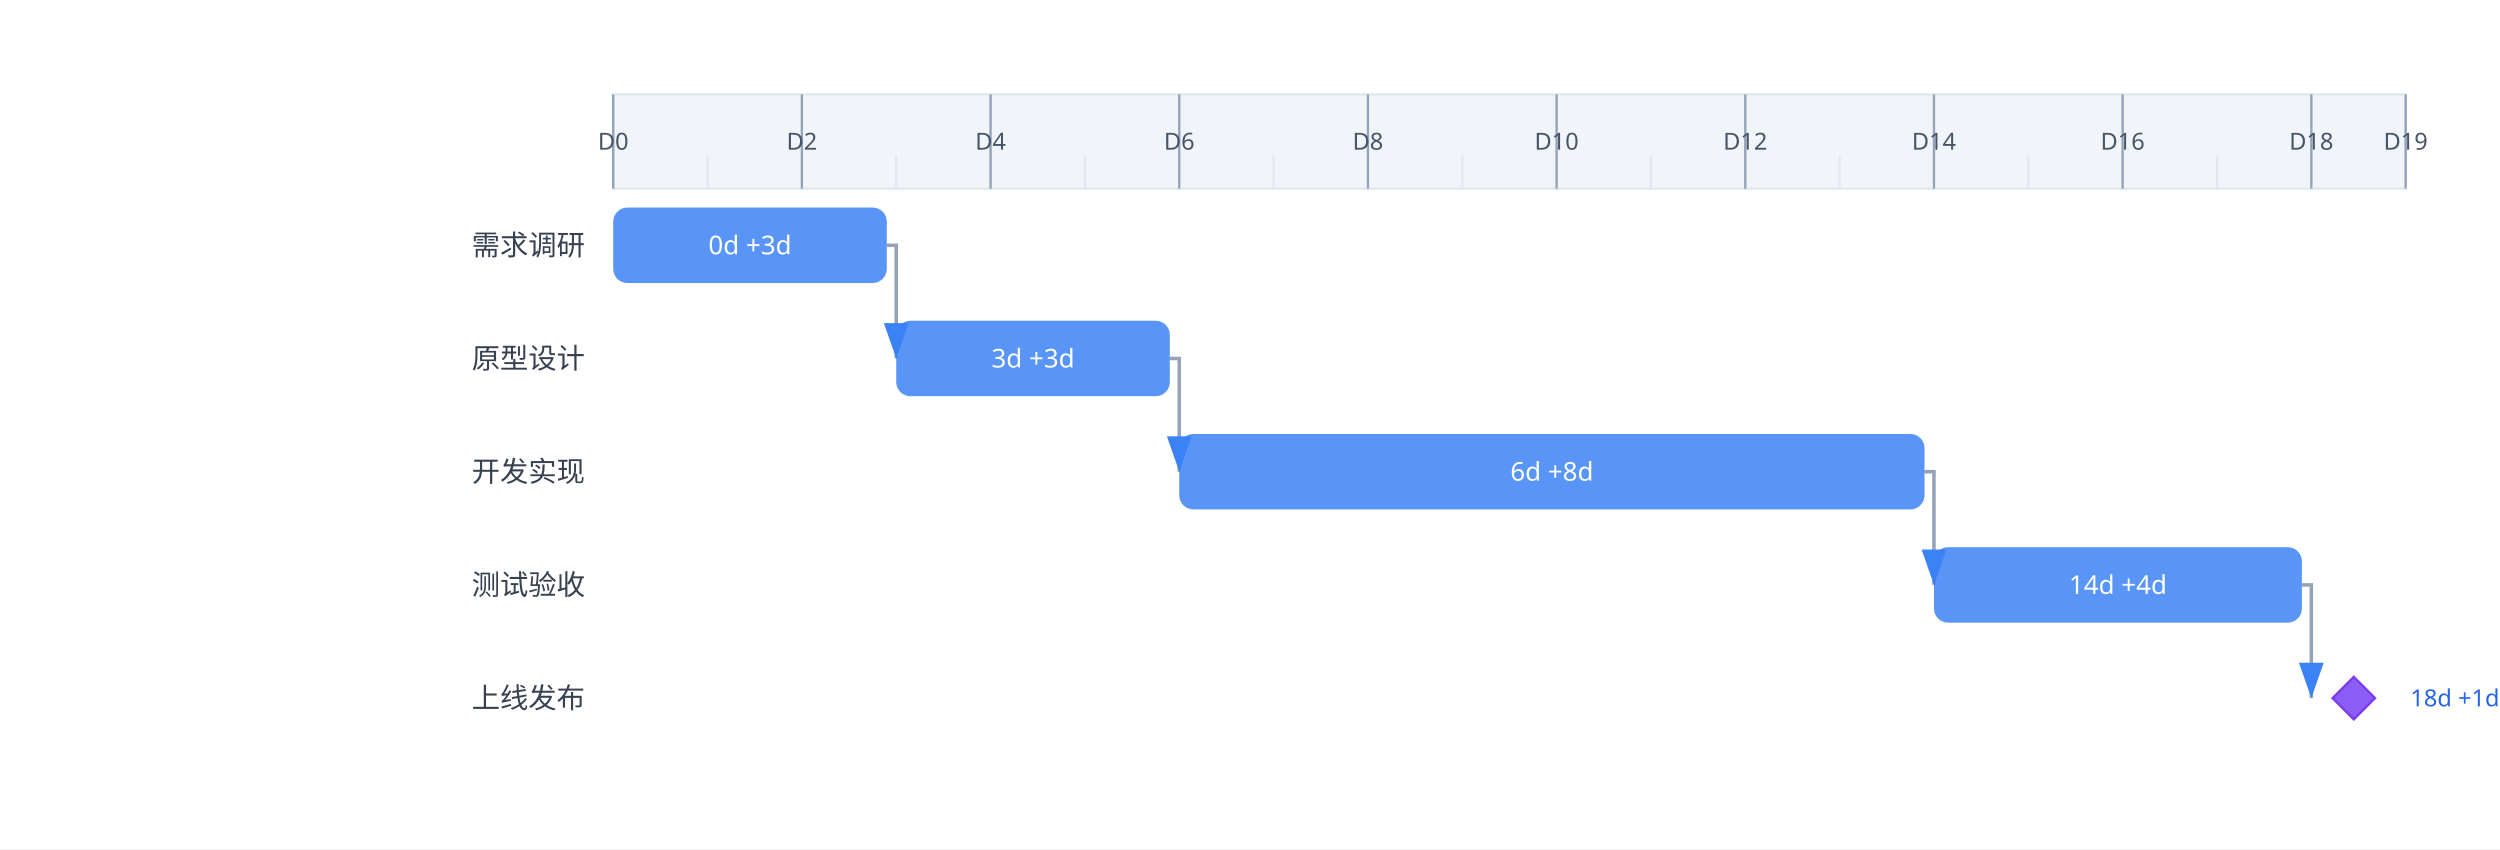
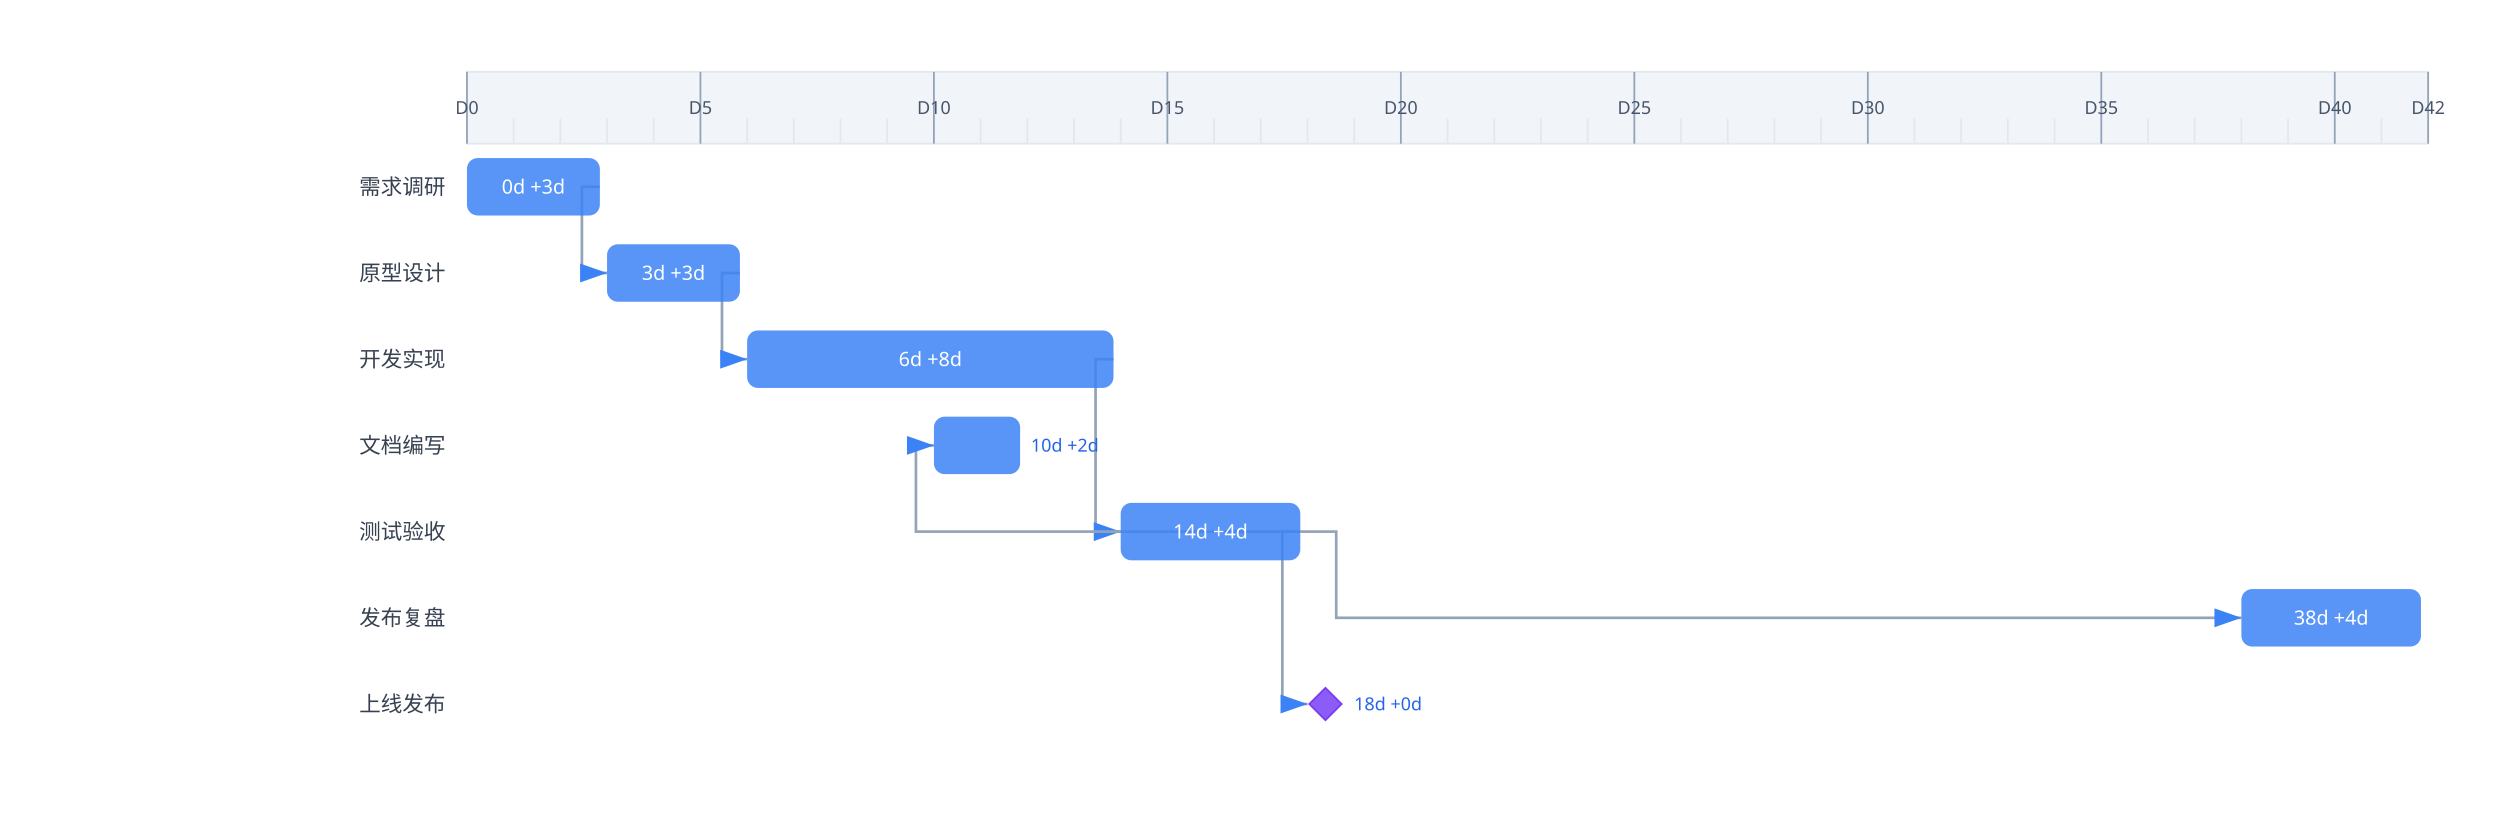
- <svg xmlns="http://www.w3.org/2000/svg" width="1060" height="360" viewBox="0 0 1060 360">
+ <svg xmlns="http://www.w3.org/2000/svg" width="1392" height="456" viewBox="0 0 1392 456">
  <defs>
    <marker id="arrowhead" markerWidth="10" markerHeight="7" refX="10" refY="3.5" orient="auto">
      <polygon points="0 0, 10 3.5, 0 7" fill="#3b82f6" />
    </marker>
  </defs>
-   <rect x="0" y="0" width="1060" height="360" fill="#ffffff" />
+   <rect x="0" y="0" width="1392" height="456" fill="#ffffff" />
  <g class="lgdl-dep" data-lgdl-loc="edges[0]">
-     <path d="M 376,104 L 380,104 L 380,152" fill="none" stroke="#94a3b8" stroke-width="1.5" marker-end="url(#arrowhead)" />
+     <path d="M 334,104 L 324,104 L 324,152 L 338,152" fill="none" stroke="#94a3b8" stroke-width="1.5" marker-end="url(#arrowhead)" />
  </g>
  <g class="lgdl-dep" data-lgdl-loc="edges[1]">
-     <path d="M 496,152 L 500,152 L 500,200" fill="none" stroke="#94a3b8" stroke-width="1.5" marker-end="url(#arrowhead)" />
+     <path d="M 412,152 L 402,152 L 402,200 L 416,200" fill="none" stroke="#94a3b8" stroke-width="1.5" marker-end="url(#arrowhead)" />
  </g>
  <g class="lgdl-dep" data-lgdl-loc="edges[2]">
-     <path d="M 816,200 L 820,200 L 820,248" fill="none" stroke="#94a3b8" stroke-width="1.5" marker-end="url(#arrowhead)" />
+     <path d="M 620,200 L 610,200 L 610,296 L 624,296" fill="none" stroke="#94a3b8" stroke-width="1.5" marker-end="url(#arrowhead)" />
  </g>
  <g class="lgdl-dep" data-lgdl-loc="edges[3]">
-     <path d="M 976,248 L 980,248 L 980,296" fill="none" stroke="#94a3b8" stroke-width="1.5" marker-end="url(#arrowhead)" />
+     <path d="M 724,296 L 714,296 L 714,392 L 728,392" fill="none" stroke="#94a3b8" stroke-width="1.5" marker-end="url(#arrowhead)" />
+   </g>
+   <g class="lgdl-dep" data-lgdl-loc="edges[4]">
+     <path d="M 724,296 L 510,296 L 510,248 L 520,248" fill="none" stroke="#94a3b8" stroke-width="1.5" marker-end="url(#arrowhead)" />
+   </g>
+   <g class="lgdl-dep" data-lgdl-loc="edges[5]">
+     <path d="M 724,296 L 744,296 L 744,344 L 1248,344" fill="none" stroke="#94a3b8" stroke-width="1.5" marker-end="url(#arrowhead)" />
  </g>
  <text x="248" y="104" font-family="'Segoe UI', 'PingFang SC', 'Microsoft YaHei', sans-serif" font-size="12" fill="#374151" text-anchor="end" dominant-baseline="middle">需求调研</text>
  <g class="lgdl-gantt-bar" data-lgdl-loc="nodes[0]">
-     <rect x="260" y="88" width="116" height="32" rx="6" fill="#3b82f6" opacity="0.85" />
-     <text x="318" y="104" font-family="'Segoe UI', 'PingFang SC', 'Microsoft YaHei', sans-serif" font-size="11" fill="#ffffff" text-anchor="middle" dominant-baseline="middle">0d +3d</text>
+     <rect x="260" y="88" width="74" height="32" rx="6" fill="#3b82f6" opacity="0.85" />
+     <text x="297" y="104" font-family="'Segoe UI', 'PingFang SC', 'Microsoft YaHei', sans-serif" font-size="11" fill="#ffffff" text-anchor="middle" dominant-baseline="middle">0d +3d</text>
  </g>
  <text x="248" y="152" font-family="'Segoe UI', 'PingFang SC', 'Microsoft YaHei', sans-serif" font-size="12" fill="#374151" text-anchor="end" dominant-baseline="middle">原型设计</text>
  <g class="lgdl-gantt-bar" data-lgdl-loc="nodes[1]">
-     <rect x="380" y="136" width="116" height="32" rx="6" fill="#3b82f6" opacity="0.85" />
-     <text x="438" y="152" font-family="'Segoe UI', 'PingFang SC', 'Microsoft YaHei', sans-serif" font-size="11" fill="#ffffff" text-anchor="middle" dominant-baseline="middle">3d +3d</text>
+     <rect x="338" y="136" width="74" height="32" rx="6" fill="#3b82f6" opacity="0.85" />
+     <text x="375" y="152" font-family="'Segoe UI', 'PingFang SC', 'Microsoft YaHei', sans-serif" font-size="11" fill="#ffffff" text-anchor="middle" dominant-baseline="middle">3d +3d</text>
  </g>
  <text x="248" y="200" font-family="'Segoe UI', 'PingFang SC', 'Microsoft YaHei', sans-serif" font-size="12" fill="#374151" text-anchor="end" dominant-baseline="middle">开发实现</text>
  <g class="lgdl-gantt-bar" data-lgdl-loc="nodes[2]">
-     <rect x="500" y="184" width="316" height="32" rx="6" fill="#3b82f6" opacity="0.85" />
-     <text x="658" y="200" font-family="'Segoe UI', 'PingFang SC', 'Microsoft YaHei', sans-serif" font-size="11" fill="#ffffff" text-anchor="middle" dominant-baseline="middle">6d +8d</text>
+     <rect x="416" y="184" width="204" height="32" rx="6" fill="#3b82f6" opacity="0.85" />
+     <text x="518" y="200" font-family="'Segoe UI', 'PingFang SC', 'Microsoft YaHei', sans-serif" font-size="11" fill="#ffffff" text-anchor="middle" dominant-baseline="middle">6d +8d</text>
  </g>
-   <text x="248" y="248" font-family="'Segoe UI', 'PingFang SC', 'Microsoft YaHei', sans-serif" font-size="12" fill="#374151" text-anchor="end" dominant-baseline="middle">测试验收</text>
+   <text x="248" y="248" font-family="'Segoe UI', 'PingFang SC', 'Microsoft YaHei', sans-serif" font-size="12" fill="#374151" text-anchor="end" dominant-baseline="middle">文档编写</text>
  <g class="lgdl-gantt-bar" data-lgdl-loc="nodes[3]">
-     <rect x="820" y="232" width="156" height="32" rx="6" fill="#3b82f6" opacity="0.85" />
-     <text x="898" y="248" font-family="'Segoe UI', 'PingFang SC', 'Microsoft YaHei', sans-serif" font-size="11" fill="#ffffff" text-anchor="middle" dominant-baseline="middle">14d +4d</text>
+     <rect x="520" y="232" width="48" height="32" rx="6" fill="#3b82f6" opacity="0.85" />
+     <text x="574" y="248" font-family="'Segoe UI', 'PingFang SC', 'Microsoft YaHei', sans-serif" font-size="10" fill="#2563eb" text-anchor="start" dominant-baseline="middle">10d +2d</text>
  </g>
-   <text x="248" y="296" font-family="'Segoe UI', 'PingFang SC', 'Microsoft YaHei', sans-serif" font-size="12" fill="#374151" text-anchor="end" dominant-baseline="middle">上线发布</text>
-   <g class="lgdl-gantt-milestone" data-lgdl-loc="nodes[4]">
-     <polygon points="998,287 1007,296 998,305 989,296" fill="#8b5cf6" stroke="#7c3aed" />
-     <text x="1022" y="296" font-family="'Segoe UI', 'PingFang SC', 'Microsoft YaHei', sans-serif" font-size="10" fill="#2563eb" text-anchor="start" dominant-baseline="middle">18d +1d</text>
+   <text x="248" y="296" font-family="'Segoe UI', 'PingFang SC', 'Microsoft YaHei', sans-serif" font-size="12" fill="#374151" text-anchor="end" dominant-baseline="middle">测试验收</text>
+   <g class="lgdl-gantt-bar" data-lgdl-loc="nodes[4]">
+     <rect x="624" y="280" width="100" height="32" rx="6" fill="#3b82f6" opacity="0.85" />
+     <text x="674" y="296" font-family="'Segoe UI', 'PingFang SC', 'Microsoft YaHei', sans-serif" font-size="11" fill="#ffffff" text-anchor="middle" dominant-baseline="middle">14d +4d</text>
+   </g>
+   <text x="248" y="344" font-family="'Segoe UI', 'PingFang SC', 'Microsoft YaHei', sans-serif" font-size="12" fill="#374151" text-anchor="end" dominant-baseline="middle">发布复盘</text>
+   <g class="lgdl-gantt-bar" data-lgdl-loc="nodes[5]">
+     <rect x="1248" y="328" width="100" height="32" rx="6" fill="#3b82f6" opacity="0.85" />
+     <text x="1298" y="344" font-family="'Segoe UI', 'PingFang SC', 'Microsoft YaHei', sans-serif" font-size="11" fill="#ffffff" text-anchor="middle" dominant-baseline="middle">38d +4d</text>
+   </g>
+   <text x="248" y="392" font-family="'Segoe UI', 'PingFang SC', 'Microsoft YaHei', sans-serif" font-size="12" fill="#374151" text-anchor="end" dominant-baseline="middle">上线发布</text>
+   <g class="lgdl-gantt-milestone" data-lgdl-loc="nodes[6]">
+     <polygon points="738,383 747,392 738,401 729,392" fill="#8b5cf6" stroke="#7c3aed" />
+     <text x="754" y="392" font-family="'Segoe UI', 'PingFang SC', 'Microsoft YaHei', sans-serif" font-size="10" fill="#2563eb" text-anchor="start" dominant-baseline="middle">18d +0d</text>
  </g>
  <g class="lgdl-gantt-axis">
-     <rect x="260" y="40" width="760" height="40" fill="#f1f5f9" stroke="#e2e8f0" />
+     <rect x="260" y="40" width="1092" height="40" fill="#f1f5f9" stroke="#e2e8f0" />
    <line x1="260" y1="40" x2="260" y2="80" stroke="#94a3b8" stroke-width="1" />
    <text x="260" y="60" font-family="'Segoe UI', 'PingFang SC', 'Microsoft YaHei', sans-serif" font-size="10" fill="#475569" text-anchor="middle" dominant-baseline="middle">D0</text>
-     <line x1="300" y1="66" x2="300" y2="80" stroke="#e2e8f0" stroke-width="1" />
-     <line x1="340" y1="40" x2="340" y2="80" stroke="#94a3b8" stroke-width="1" />
-     <text x="340" y="60" font-family="'Segoe UI', 'PingFang SC', 'Microsoft YaHei', sans-serif" font-size="10" fill="#475569" text-anchor="middle" dominant-baseline="middle">D2</text>
-     <line x1="380" y1="66" x2="380" y2="80" stroke="#e2e8f0" stroke-width="1" />
-     <line x1="420" y1="40" x2="420" y2="80" stroke="#94a3b8" stroke-width="1" />
-     <text x="420" y="60" font-family="'Segoe UI', 'PingFang SC', 'Microsoft YaHei', sans-serif" font-size="10" fill="#475569" text-anchor="middle" dominant-baseline="middle">D4</text>
-     <line x1="460" y1="66" x2="460" y2="80" stroke="#e2e8f0" stroke-width="1" />
-     <line x1="500" y1="40" x2="500" y2="80" stroke="#94a3b8" stroke-width="1" />
-     <text x="500" y="60" font-family="'Segoe UI', 'PingFang SC', 'Microsoft YaHei', sans-serif" font-size="10" fill="#475569" text-anchor="middle" dominant-baseline="middle">D6</text>
-     <line x1="540" y1="66" x2="540" y2="80" stroke="#e2e8f0" stroke-width="1" />
-     <line x1="580" y1="40" x2="580" y2="80" stroke="#94a3b8" stroke-width="1" />
-     <text x="580" y="60" font-family="'Segoe UI', 'PingFang SC', 'Microsoft YaHei', sans-serif" font-size="10" fill="#475569" text-anchor="middle" dominant-baseline="middle">D8</text>
-     <line x1="620" y1="66" x2="620" y2="80" stroke="#e2e8f0" stroke-width="1" />
-     <line x1="660" y1="40" x2="660" y2="80" stroke="#94a3b8" stroke-width="1" />
-     <text x="660" y="60" font-family="'Segoe UI', 'PingFang SC', 'Microsoft YaHei', sans-serif" font-size="10" fill="#475569" text-anchor="middle" dominant-baseline="middle">D10</text>
-     <line x1="700" y1="66" x2="700" y2="80" stroke="#e2e8f0" stroke-width="1" />
-     <line x1="740" y1="40" x2="740" y2="80" stroke="#94a3b8" stroke-width="1" />
-     <text x="740" y="60" font-family="'Segoe UI', 'PingFang SC', 'Microsoft YaHei', sans-serif" font-size="10" fill="#475569" text-anchor="middle" dominant-baseline="middle">D12</text>
-     <line x1="780" y1="66" x2="780" y2="80" stroke="#e2e8f0" stroke-width="1" />
-     <line x1="820" y1="40" x2="820" y2="80" stroke="#94a3b8" stroke-width="1" />
-     <text x="820" y="60" font-family="'Segoe UI', 'PingFang SC', 'Microsoft YaHei', sans-serif" font-size="10" fill="#475569" text-anchor="middle" dominant-baseline="middle">D14</text>
-     <line x1="860" y1="66" x2="860" y2="80" stroke="#e2e8f0" stroke-width="1" />
-     <line x1="900" y1="40" x2="900" y2="80" stroke="#94a3b8" stroke-width="1" />
-     <text x="900" y="60" font-family="'Segoe UI', 'PingFang SC', 'Microsoft YaHei', sans-serif" font-size="10" fill="#475569" text-anchor="middle" dominant-baseline="middle">D16</text>
-     <line x1="940" y1="66" x2="940" y2="80" stroke="#e2e8f0" stroke-width="1" />
-     <line x1="980" y1="40" x2="980" y2="80" stroke="#94a3b8" stroke-width="1" />
-     <text x="980" y="60" font-family="'Segoe UI', 'PingFang SC', 'Microsoft YaHei', sans-serif" font-size="10" fill="#475569" text-anchor="middle" dominant-baseline="middle">D18</text>
-     <line x1="1020" y1="40" x2="1020" y2="80" stroke="#94a3b8" stroke-width="1" />
-     <text x="1020" y="60" font-family="'Segoe UI', 'PingFang SC', 'Microsoft YaHei', sans-serif" font-size="10" fill="#475569" text-anchor="middle" dominant-baseline="middle">D19</text>
+     <line x1="286" y1="66" x2="286" y2="80" stroke="#e2e8f0" stroke-width="1" />
+     <line x1="312" y1="66" x2="312" y2="80" stroke="#e2e8f0" stroke-width="1" />
+     <line x1="338" y1="66" x2="338" y2="80" stroke="#e2e8f0" stroke-width="1" />
+     <line x1="364" y1="66" x2="364" y2="80" stroke="#e2e8f0" stroke-width="1" />
+     <line x1="390" y1="40" x2="390" y2="80" stroke="#94a3b8" stroke-width="1" />
+     <text x="390" y="60" font-family="'Segoe UI', 'PingFang SC', 'Microsoft YaHei', sans-serif" font-size="10" fill="#475569" text-anchor="middle" dominant-baseline="middle">D5</text>
+     <line x1="416" y1="66" x2="416" y2="80" stroke="#e2e8f0" stroke-width="1" />
+     <line x1="442" y1="66" x2="442" y2="80" stroke="#e2e8f0" stroke-width="1" />
+     <line x1="468" y1="66" x2="468" y2="80" stroke="#e2e8f0" stroke-width="1" />
+     <line x1="494" y1="66" x2="494" y2="80" stroke="#e2e8f0" stroke-width="1" />
+     <line x1="520" y1="40" x2="520" y2="80" stroke="#94a3b8" stroke-width="1" />
+     <text x="520" y="60" font-family="'Segoe UI', 'PingFang SC', 'Microsoft YaHei', sans-serif" font-size="10" fill="#475569" text-anchor="middle" dominant-baseline="middle">D10</text>
+     <line x1="546" y1="66" x2="546" y2="80" stroke="#e2e8f0" stroke-width="1" />
+     <line x1="572" y1="66" x2="572" y2="80" stroke="#e2e8f0" stroke-width="1" />
+     <line x1="598" y1="66" x2="598" y2="80" stroke="#e2e8f0" stroke-width="1" />
+     <line x1="624" y1="66" x2="624" y2="80" stroke="#e2e8f0" stroke-width="1" />
+     <line x1="650" y1="40" x2="650" y2="80" stroke="#94a3b8" stroke-width="1" />
+     <text x="650" y="60" font-family="'Segoe UI', 'PingFang SC', 'Microsoft YaHei', sans-serif" font-size="10" fill="#475569" text-anchor="middle" dominant-baseline="middle">D15</text>
+     <line x1="676" y1="66" x2="676" y2="80" stroke="#e2e8f0" stroke-width="1" />
+     <line x1="702" y1="66" x2="702" y2="80" stroke="#e2e8f0" stroke-width="1" />
+     <line x1="728" y1="66" x2="728" y2="80" stroke="#e2e8f0" stroke-width="1" />
+     <line x1="754" y1="66" x2="754" y2="80" stroke="#e2e8f0" stroke-width="1" />
+     <line x1="780" y1="40" x2="780" y2="80" stroke="#94a3b8" stroke-width="1" />
+     <text x="780" y="60" font-family="'Segoe UI', 'PingFang SC', 'Microsoft YaHei', sans-serif" font-size="10" fill="#475569" text-anchor="middle" dominant-baseline="middle">D20</text>
+     <line x1="806" y1="66" x2="806" y2="80" stroke="#e2e8f0" stroke-width="1" />
+     <line x1="832" y1="66" x2="832" y2="80" stroke="#e2e8f0" stroke-width="1" />
+     <line x1="858" y1="66" x2="858" y2="80" stroke="#e2e8f0" stroke-width="1" />
+     <line x1="884" y1="66" x2="884" y2="80" stroke="#e2e8f0" stroke-width="1" />
+     <line x1="910" y1="40" x2="910" y2="80" stroke="#94a3b8" stroke-width="1" />
+     <text x="910" y="60" font-family="'Segoe UI', 'PingFang SC', 'Microsoft YaHei', sans-serif" font-size="10" fill="#475569" text-anchor="middle" dominant-baseline="middle">D25</text>
+     <line x1="936" y1="66" x2="936" y2="80" stroke="#e2e8f0" stroke-width="1" />
+     <line x1="962" y1="66" x2="962" y2="80" stroke="#e2e8f0" stroke-width="1" />
+     <line x1="988" y1="66" x2="988" y2="80" stroke="#e2e8f0" stroke-width="1" />
+     <line x1="1014" y1="66" x2="1014" y2="80" stroke="#e2e8f0" stroke-width="1" />
+     <line x1="1040" y1="40" x2="1040" y2="80" stroke="#94a3b8" stroke-width="1" />
+     <text x="1040" y="60" font-family="'Segoe UI', 'PingFang SC', 'Microsoft YaHei', sans-serif" font-size="10" fill="#475569" text-anchor="middle" dominant-baseline="middle">D30</text>
+     <line x1="1066" y1="66" x2="1066" y2="80" stroke="#e2e8f0" stroke-width="1" />
+     <line x1="1092" y1="66" x2="1092" y2="80" stroke="#e2e8f0" stroke-width="1" />
+     <line x1="1118" y1="66" x2="1118" y2="80" stroke="#e2e8f0" stroke-width="1" />
+     <line x1="1144" y1="66" x2="1144" y2="80" stroke="#e2e8f0" stroke-width="1" />
+     <line x1="1170" y1="40" x2="1170" y2="80" stroke="#94a3b8" stroke-width="1" />
+     <text x="1170" y="60" font-family="'Segoe UI', 'PingFang SC', 'Microsoft YaHei', sans-serif" font-size="10" fill="#475569" text-anchor="middle" dominant-baseline="middle">D35</text>
+     <line x1="1196" y1="66" x2="1196" y2="80" stroke="#e2e8f0" stroke-width="1" />
+     <line x1="1222" y1="66" x2="1222" y2="80" stroke="#e2e8f0" stroke-width="1" />
+     <line x1="1248" y1="66" x2="1248" y2="80" stroke="#e2e8f0" stroke-width="1" />
+     <line x1="1274" y1="66" x2="1274" y2="80" stroke="#e2e8f0" stroke-width="1" />
+     <line x1="1300" y1="40" x2="1300" y2="80" stroke="#94a3b8" stroke-width="1" />
+     <text x="1300" y="60" font-family="'Segoe UI', 'PingFang SC', 'Microsoft YaHei', sans-serif" font-size="10" fill="#475569" text-anchor="middle" dominant-baseline="middle">D40</text>
+     <line x1="1326" y1="66" x2="1326" y2="80" stroke="#e2e8f0" stroke-width="1" />
+     <line x1="1352" y1="40" x2="1352" y2="80" stroke="#94a3b8" stroke-width="1" />
+     <text x="1352" y="60" font-family="'Segoe UI', 'PingFang SC', 'Microsoft YaHei', sans-serif" font-size="10" fill="#475569" text-anchor="middle" dominant-baseline="middle">D42</text>
  </g>
</svg>
